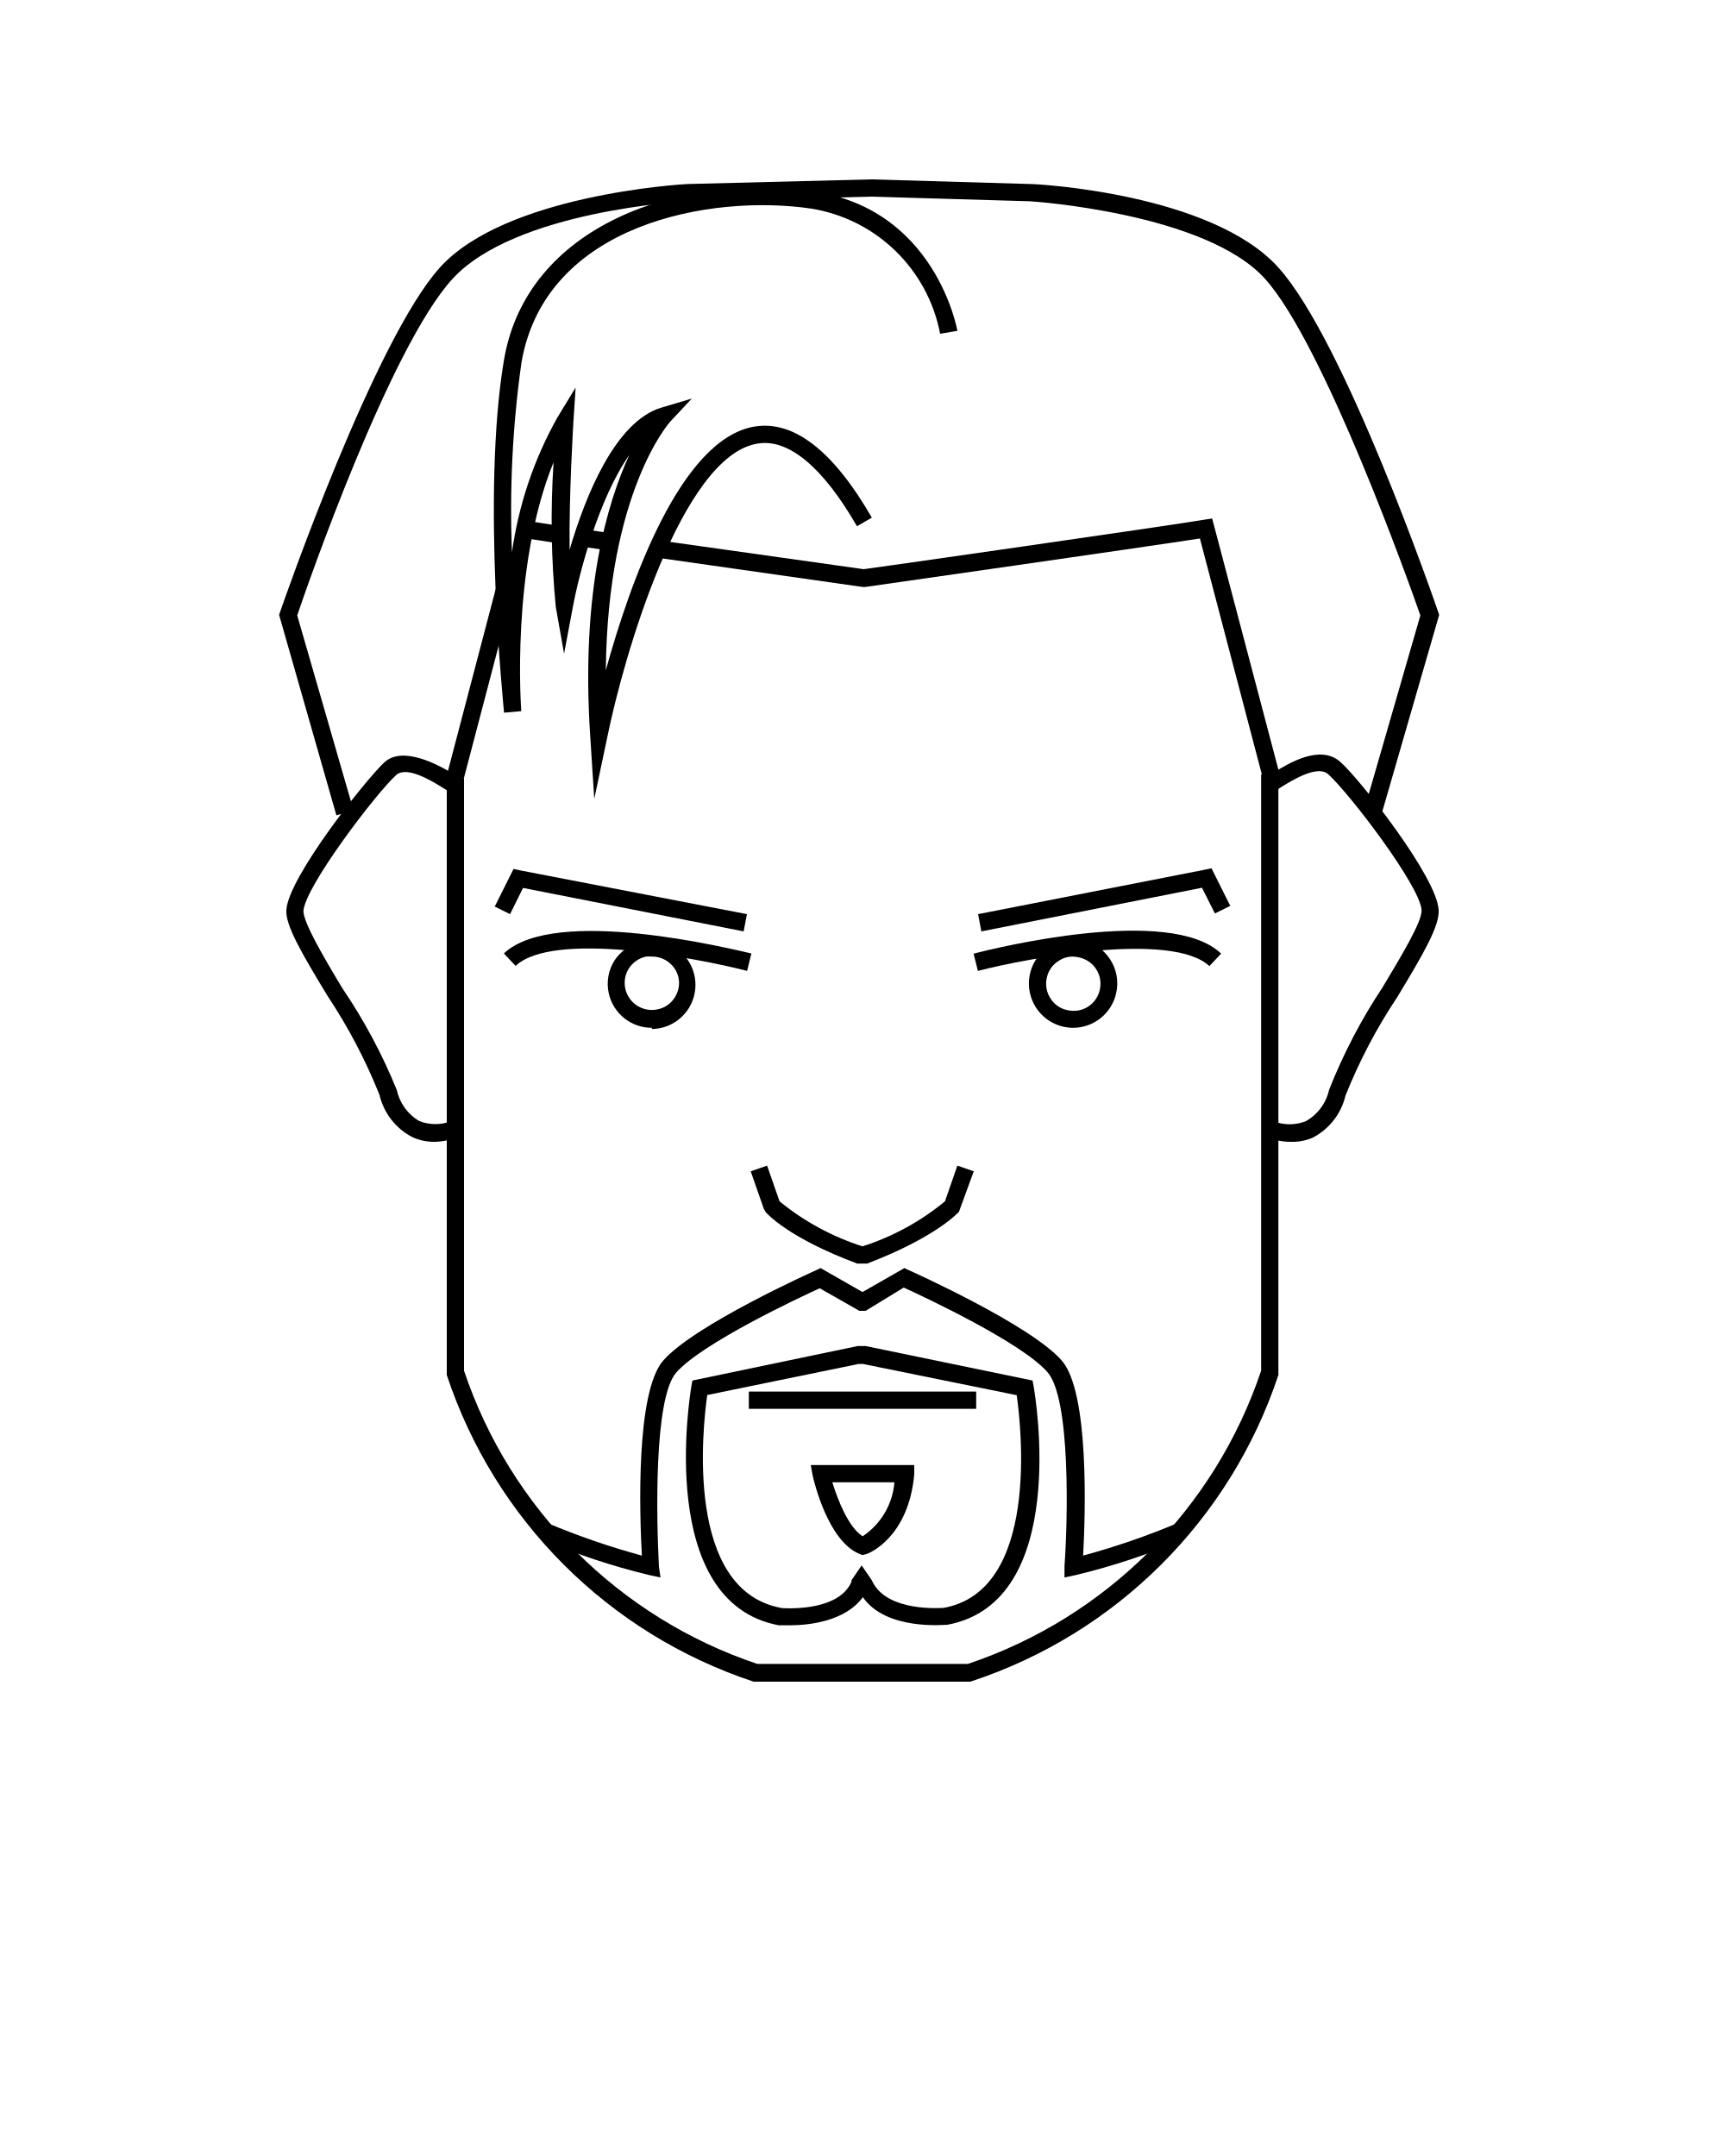
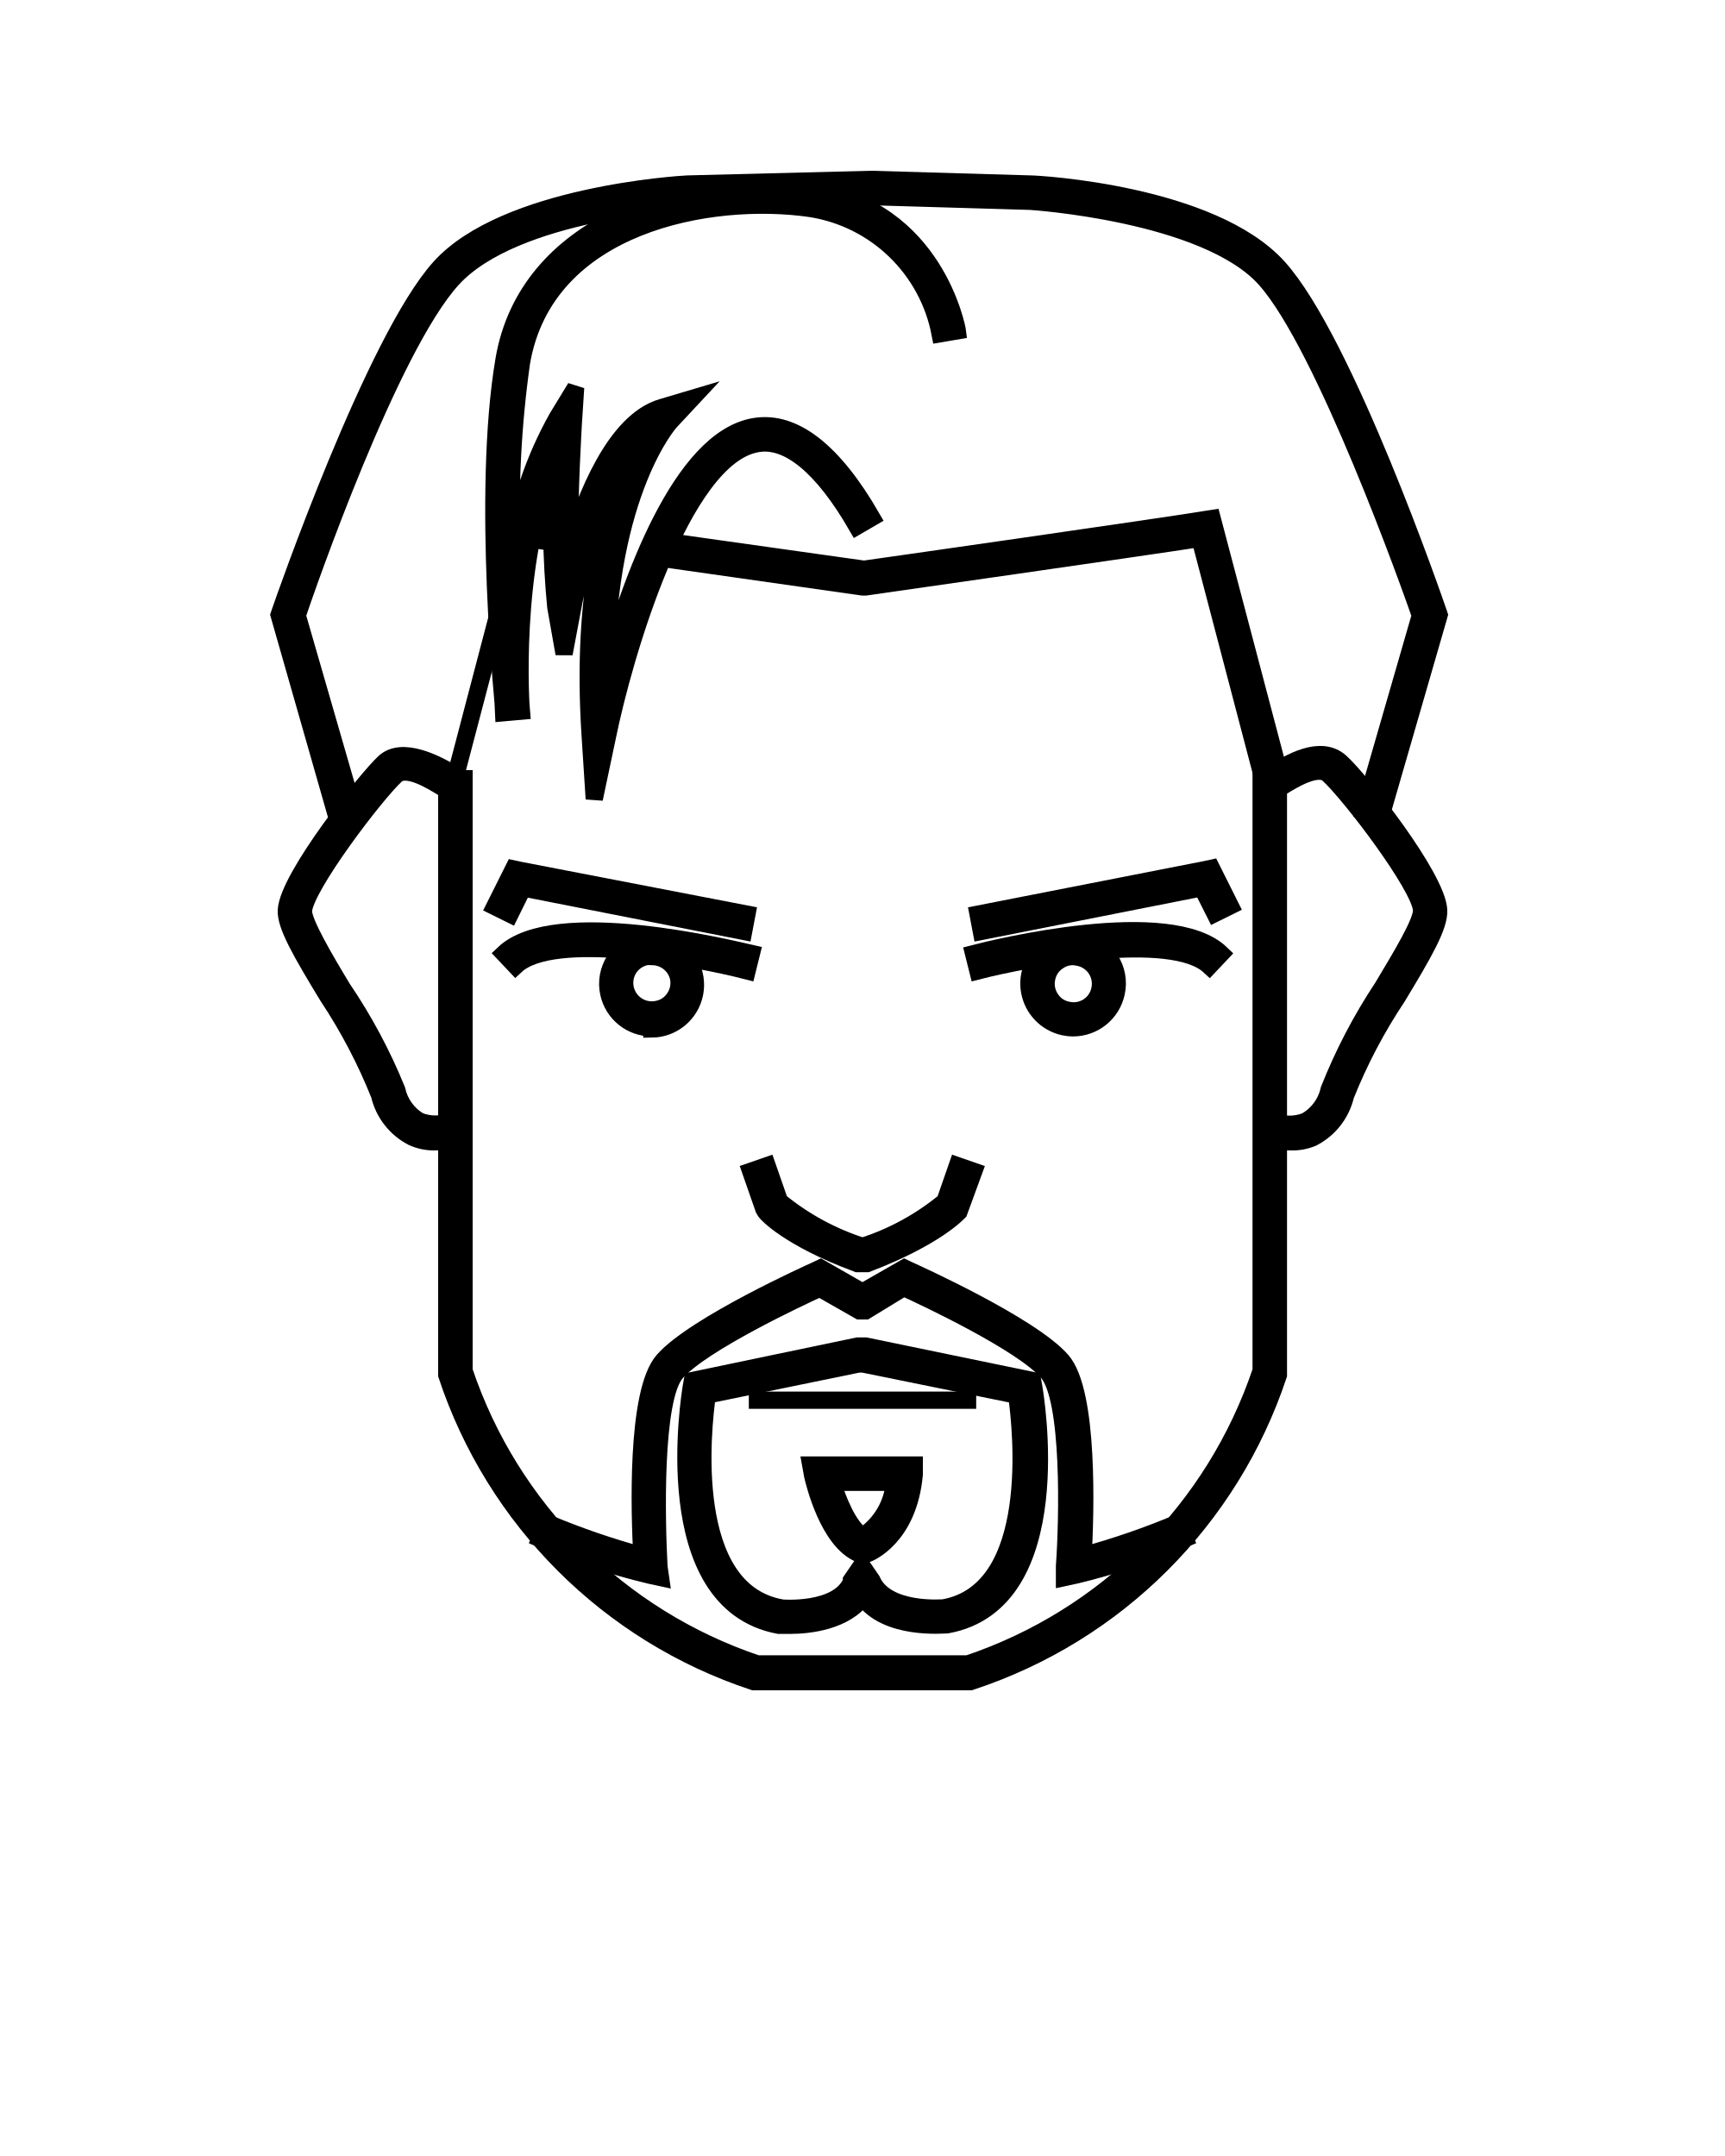
<svg xmlns="http://www.w3.org/2000/svg" data-name="Layer 1" viewBox="0 0 100 125" x="0px" y="0px">
+   <style>
+ path {
+     stroke: black;
+     stroke-width: 1px;
+ }
+ </style>
  <path d="M56.25,97.5l-12.56,0A28,28,0,0,1,25.9,79.72l0-.16V45.15h1V79.47a27,27,0,0,0,17,17H56.11a27,27,0,0,0,17-17V44.9h1l0,34.82A28,28,0,0,1,56.31,97.48Z" />
  <path d="M50.21,73.26l-.51,0c-4-1.49-5.26-2.91-5.32-3l-.1-.17-.76-2.18.95-.33.72,2.07A14.6,14.6,0,0,0,50,72.26H50a14.39,14.39,0,0,0,4.78-2.61l.72-2.07.95.33-.86,2.35c-.06.06-1.35,1.48-5.32,3Z" />
  <rect x="43.41" y="80.68" width="13.18" height="1" />
  <path d="M50,90.16l-.18-.07c-1.81-.75-2.62-4.15-2.71-4.54L47,84.94h6l0,.54c-.33,3.67-2.64,4.58-2.74,4.61Zm-1.75-4.22c.31,1,.93,2.61,1.76,3.13a4.16,4.16,0,0,0,1.84-3.13Z" />
  <path d="M25.18,66.2a3,3,0,0,1-1.27-.27A3.71,3.71,0,0,1,22,63.48a31.42,31.42,0,0,0-3-5.72c-1.53-2.52-2.46-4.12-2.4-5,.12-1.92,4.65-7.61,5.68-8.56s3,.07,3.9.61a2.59,2.59,0,0,0,.33.2l-.14.32v.66c-.2,0-.35-.1-.72-.33-.62-.38-2.07-1.28-2.69-.72-1.19,1.09-5.28,6.47-5.37,7.88,0,.67,1.18,2.69,2.26,4.48A31.85,31.85,0,0,1,23,63.19,2.78,2.78,0,0,0,24.31,65a2.59,2.59,0,0,0,1.86,0l.41.91A3.86,3.86,0,0,1,25.18,66.2Z" />
  <path d="M74.82,66.2a3.63,3.63,0,0,1-1.4-.28l.41-.91a2.59,2.59,0,0,0,1.86,0,2.78,2.78,0,0,0,1.36-1.83,32.17,32.17,0,0,1,3.1-5.94c1.07-1.79,2.3-3.81,2.26-4.48C82.32,51.36,78.23,46,77,44.89c-.62-.56-2.07.34-2.69.72-.37.23-.52.33-.72.33v-.5L73.49,45a2.59,2.59,0,0,0,.33-.2c.88-.54,2.72-1.68,3.9-.61s5.56,6.64,5.68,8.56c.06.93-.87,2.53-2.4,5.06a31,31,0,0,0-3,5.71,3.71,3.71,0,0,1-1.92,2.45A3,3,0,0,1,74.82,66.2Z" />
  <path d="M32.43,31.51l-2.09-.32.16-1,2.07.32Z" />
  <path d="M73.25,45.28,69.56,31.22c-3.35.52-18.7,2.71-19.39,2.81H50L38,32.32l.14-1L50.07,33h0c.11,0,17.75-2.53,19.75-2.87l.45-.07L74.21,45Z" />
  <path d="M35.3,31.92l-1.65-.24.16-1,1.63.24Z" />
  <rect x="22.18" y="39.22" width="11.24" height="1" transform="translate(-17.68 56.52) rotate(-75.3)" />
  <path d="M43.31,56.29c-3-.77-11.25-2.33-13.42-.29l-.68-.72c2.95-2.8,13.19-.26,14.35,0Z" />
  <path d="M37.79,59.59a2.55,2.55,0,0,1-2.5-2,2.53,2.53,0,0,1,.35-1.93,2.56,2.56,0,1,1,2.15,4Zm0-4.13a1.84,1.84,0,0,0-.33,0,1.58,1.58,0,0,0-1,.68,1.57,1.57,0,0,0,1.65,2.38,1.5,1.5,0,0,0,1-.68,1.54,1.54,0,0,0,.22-1.18A1.57,1.57,0,0,0,37.8,55.46Z" />
  <path d="M43.11,54,30.32,51.48,29.57,53l-.89-.44,1.09-2.18.37.08L43.3,53Z" />
  <path d="M56.69,56.29l-.25-1c1.16-.3,11.4-2.84,14.35,0l-.68.72C67.94,54,59.69,55.52,56.69,56.29Z" />
  <path d="M62.21,59.59a2.57,2.57,0,0,1-.55-.06,2.57,2.57,0,0,1-.85-4.66,2.55,2.55,0,0,1,3.55.76,2.53,2.53,0,0,1,.35,1.93h0A2.56,2.56,0,0,1,62.21,59.59Zm0-4.13a1.48,1.48,0,0,0-.84.25,1.51,1.51,0,0,0-.69,1,1.54,1.54,0,0,0,.22,1.18,1.5,1.5,0,0,0,1,.68,1.55,1.55,0,0,0,1.86-1.2h0a1.56,1.56,0,0,0-1.2-1.86A1.84,1.84,0,0,0,62.2,55.46Z" />
  <path d="M56.89,54l-.19-1,13.16-2.58.37-.08,1.09,2.18-.89.44-.75-1.49Z" />
  <path d="M38.29,91.46l-.65-.14a38.88,38.88,0,0,1-6.33-2.11l.39-.92a44.05,44.05,0,0,0,5.51,1.9c-.13-2.37-.37-9.47,1.24-11.31,1.8-2.06,8.6-5.12,8.89-5.25l.23-.11L50,74.91l2.43-1.39.23.11c.29.13,7.09,3.19,8.89,5.25,1.61,1.84,1.37,8.94,1.24,11.31a44.05,44.05,0,0,0,5.51-1.9l.39.92a38.88,38.88,0,0,1-6.33,2.11l-.65.14,0-.66c.19-2.62.37-9.75-1-11.26-1.49-1.7-7.11-4.34-8.32-4.89L50.18,76h-.36l-2.3-1.31c-1.21.55-6.83,3.19-8.32,4.89-1.32,1.51-1.14,8.64-1,11.26Z" />
  <path d="M45.81,94.23c-.37,0-.63,0-.67,0C38,92.88,40,80.88,40.08,80.37l.06-.33,9.58-2h.46l9.68,2,.06.33c.09.51,2.13,12.51-5,13.83-.19,0-3.56.34-4.9-1.6C49,94,46.9,94.23,45.81,94.23Zm-.53-1s3.3.29,4.08-1.52l0-.09.59-.86.59.86c.82,1.89,4.13,1.6,4.17,1.6,5.54-1,4.5-10.43,4.23-12.33l-8.91-1.81h-.26L41,80.88c-.27,1.9-1.31,11.3,4.27,12.34Z" />
  <path d="M80.07,47.27l-1-.27,3.27-11.32c-.56-1.61-5.56-15.68-9-19.51s-13.54-4.5-13.64-4.5l-9.2-.27-10.64.27c-.09,0-10,.53-13.63,4.5s-8.46,17.9-9,19.51L20.5,47l-1,.27L16.18,35.65l.05-.15c.22-.64,5.49-15.81,9.28-20s13.9-4.81,14.33-4.83l10.68-.27,9.24.27c.44,0,10.48.56,14.34,4.83s9.06,19.36,9.28,20l.05.15Z" />
  <path d="M34.45,46.32l-.24-3.73c-.54-8.33,1-13.45,2.27-16.21-1.77,2.52-2.91,6.86-3.27,8.81L32.7,37.9l-.48-2.71a52,52,0,0,1-.13-8.39c-2.49,6.12-1.88,14.33-1.87,14.43l-1,.09c0-.13-1.33-12.66,0-20.47S39.45,10,47.12,11.1c7.11,1,8.37,8,8.38,8.08l-1,.17A9.08,9.08,0,0,0,47,12.09c-5.75-.84-15.38.84-16.77,8.93a61,61,0,0,0-.55,11,22.22,22.22,0,0,1,2.63-7.81l1.06-1.74-.13,2c0,.06-.26,4.12-.22,7.4.91-3.09,2.64-7.44,5.33-8.24l1.75-.52-1.25,1.34s-3.63,4-3.73,14.41c1.38-5,4.32-13.43,8.63-14.13,2.27-.37,4.56,1.41,6.79,5.28l-.86.5c-2-3.47-4-5.1-5.77-4.79-4.43.72-7.78,12.48-8.69,16.95Z" />
</svg>
